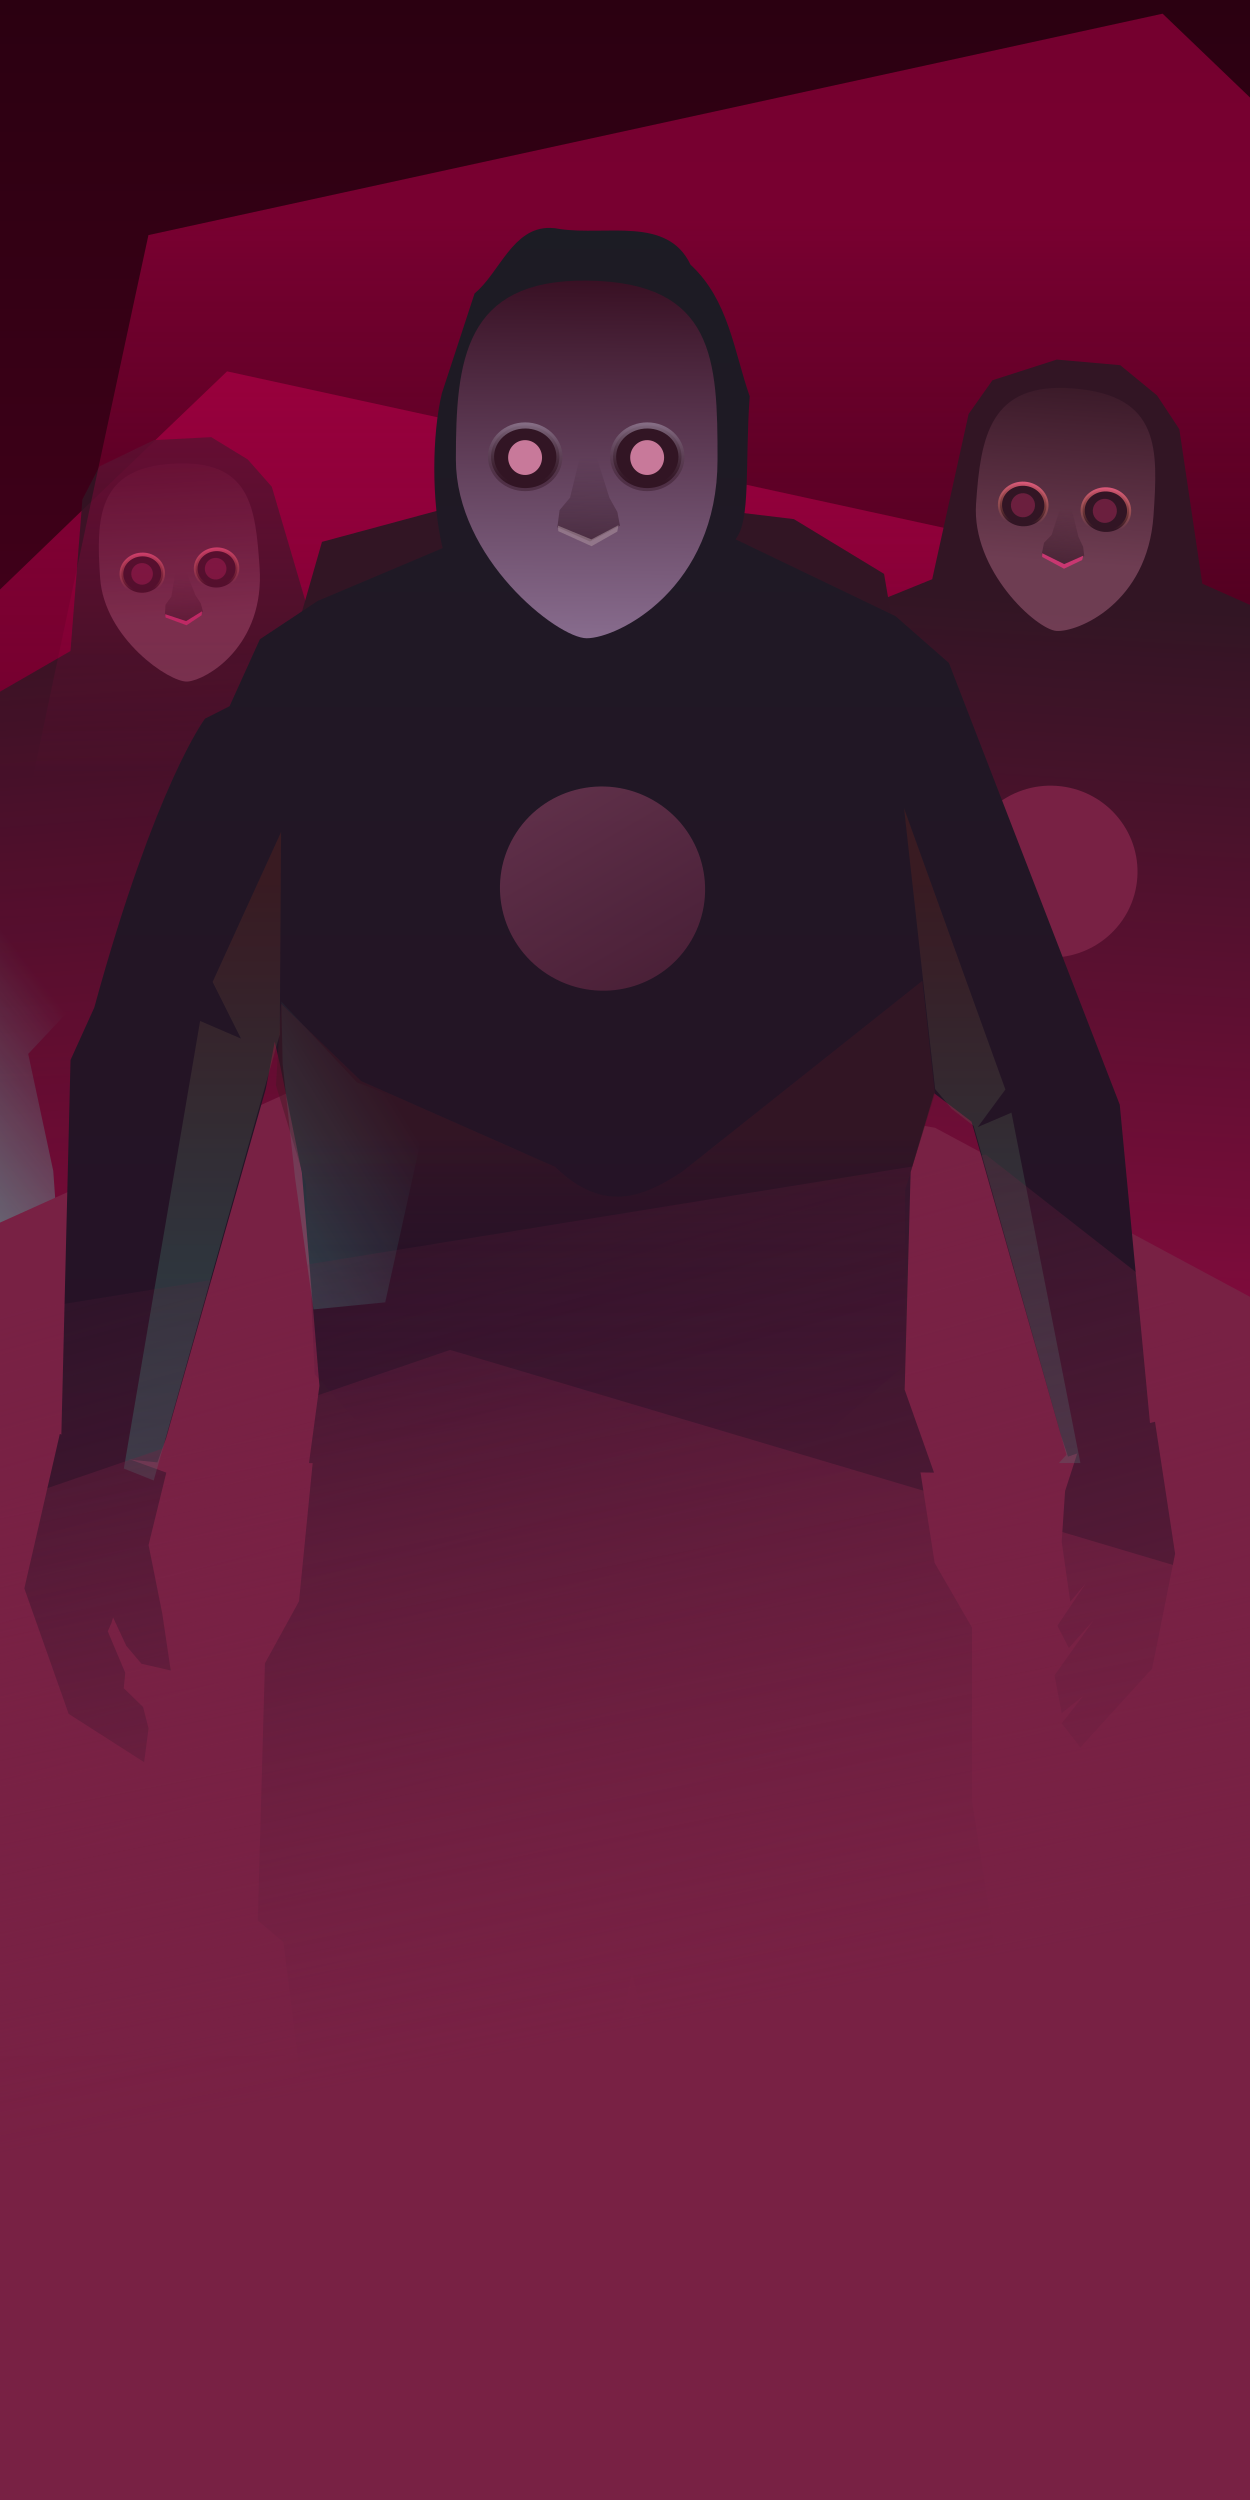
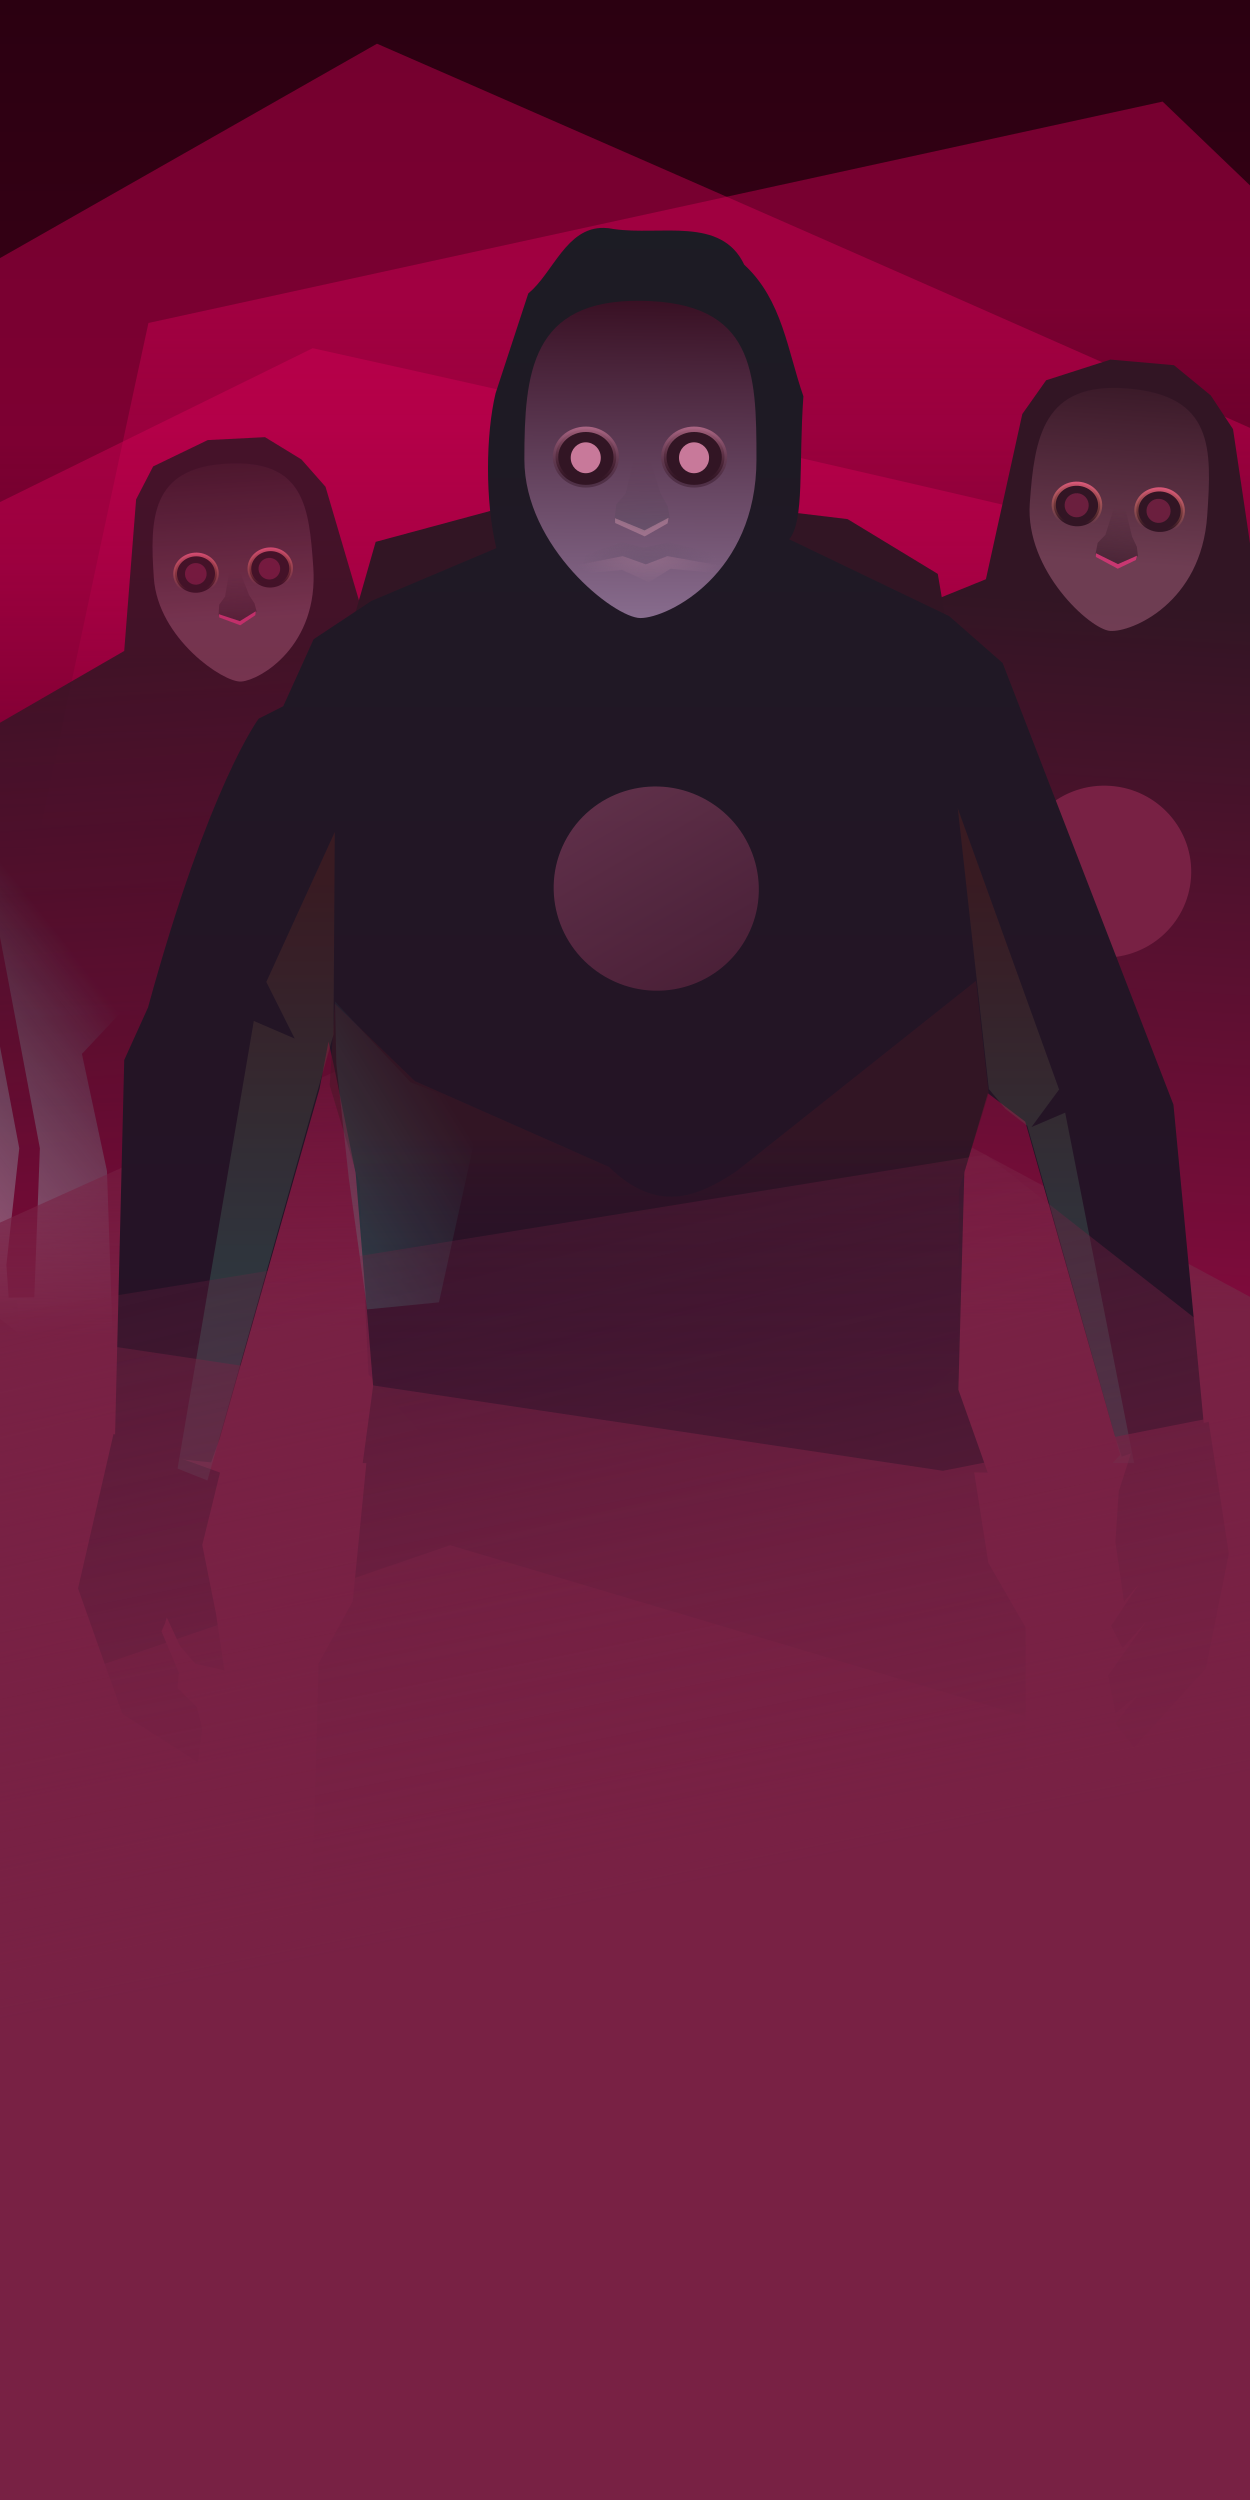
<svg xmlns="http://www.w3.org/2000/svg" xmlns:xlink="http://www.w3.org/1999/xlink" width="512" height="1024" viewBox="0 0 135.467 270.933" version="1.1" id="svg1">
  <defs id="defs1">
+     <linearGradient id="linearGradient96">
+       <stop style="stop-color:#67536c;stop-opacity:1" offset="0" id="stop95" />
+       <stop style="stop-color:#5b3851;stop-opacity:0" offset="1" id="stop96" />
+     </linearGradient>
+     <linearGradient id="linearGradient92">
+       <stop style="stop-color:#67536c;stop-opacity:1;" offset="0" id="stop93" />
+       <stop style="stop-color:#67536c;stop-opacity:0;" offset="1" id="stop94" />
+     </linearGradient>
+     <linearGradient id="linearGradient91">
+       <stop style="stop-color:#c08aa1;stop-opacity:1;" offset="0" id="stop91" />
+       <stop style="stop-color:#c08aa1;stop-opacity:0;" offset="1" id="stop92" />
+     </linearGradient>
+     <linearGradient id="linearGradient90">
+       <stop style="stop-color:#ff5599;stop-opacity:1" offset="0" id="stop89" />
+       <stop style="stop-color:#55ffdd;stop-opacity:0;" offset="1" id="stop90" />
+     </linearGradient>
+     <linearGradient id="linearGradient87">
+       <stop style="stop-color:#782144;stop-opacity:1;" offset="0" id="stop87" />
+       <stop style="stop-color:#782144;stop-opacity:0;" offset="1" id="stop88" />
+     </linearGradient>
    <linearGradient id="linearGradient73">
      <stop style="stop-color:#782144;stop-opacity:1" offset="0" id="stop72" />
      <stop style="stop-color:#782144;stop-opacity:0;" offset="1" id="stop73" />
    </linearGradient>
    <linearGradient id="linearGradient70">
      <stop style="stop-color:#782144;stop-opacity:1;" offset="0" id="stop70" />
      <stop style="stop-color:#782144;stop-opacity:0;" offset="1" id="stop71" />
    </linearGradient>
    <linearGradient id="linearGradient55">
      <stop style="stop-color:#d40055;stop-opacity:0.436;" offset="0" id="stop55" />
      <stop style="stop-color:#d40055;stop-opacity:0;" offset="1" id="stop56" />
    </linearGradient>
    <linearGradient id="linearGradient54">
      <stop style="stop-color:#de87aa;stop-opacity:1" offset="0" id="stop53" />
      <stop style="stop-color:#280b17;stop-opacity:1" offset="1" id="stop54" />
    </linearGradient>
    <linearGradient id="linearGradient49">
-       <stop style="stop-color:#a793ac;stop-opacity:1" offset="0" id="stop48" />
+       <stop style="stop-color:#de87aa;stop-opacity:1" offset="0" id="stop48" />
      <stop style="stop-color:#321524;stop-opacity:0.436" offset="1" id="stop49" />
    </linearGradient>
    <linearGradient id="linearGradient47">
      <stop style="stop-color:#8a6f91;stop-opacity:1" offset="0" id="stop46" />
      <stop style="stop-color:#2b0011;stop-opacity:1" offset="1" id="stop47" />
    </linearGradient>
    <linearGradient id="linearGradient16">
      <stop style="stop-color:#2b0011;stop-opacity:1;" offset="0" id="stop16" />
      <stop style="stop-color:#800033;stop-opacity:1" offset="1" id="stop17" />
    </linearGradient>
    <linearGradient xlink:href="#linearGradient65759" id="linearGradient65761" x1="1403.994" y1="639.142" x2="1406.738" y2="993.681" gradientUnits="userSpaceOnUse" />
    <linearGradient id="linearGradient65759">
      <stop style="stop-color:#321524;stop-opacity:1;" offset="0" id="stop65755" />
      <stop style="stop-color:#d40055;stop-opacity:1" offset="1" id="stop65757" />
    </linearGradient>
    <linearGradient xlink:href="#linearGradient54" id="linearGradient102339" x1="371.202" y1="166.685" x2="371.202" y2="152.775" gradientUnits="userSpaceOnUse" />
    <linearGradient id="linearGradient102337">
      <stop style="stop-color:#ff5599;stop-opacity:1" offset="0" id="stop102333" />
      <stop style="stop-color:#ff9955;stop-opacity:0;" offset="1" id="stop102335" />
    </linearGradient>
    <linearGradient xlink:href="#linearGradient102337" id="linearGradient104034" x1="366.451" y1="160.921" x2="366.386" y2="164.251" gradientUnits="userSpaceOnUse" />
    <linearGradient xlink:href="#linearGradient103045" id="linearGradient103047" x1="368.867" y1="169.672" x2="369.003" y2="163.686" gradientUnits="userSpaceOnUse" gradientTransform="translate(0,-0.5291667)" />
    <linearGradient id="linearGradient103045">
      <stop style="stop-color:#321524;stop-opacity:1;" offset="0" id="stop103041" />
      <stop style="stop-color:#321524;stop-opacity:0;" offset="1" id="stop103043" />
    </linearGradient>
    <linearGradient xlink:href="#linearGradient141946" id="linearGradient141948" x1="363.169" y1="204.729" x2="385.644" y2="189.25" gradientUnits="userSpaceOnUse" />
    <linearGradient id="linearGradient141946">
      <stop style="stop-color:#55ffdd;stop-opacity:1;" offset="0" id="stop141942" />
      <stop style="stop-color:#55ffdd;stop-opacity:0;" offset="1" id="stop141944" />
    </linearGradient>
    <linearGradient xlink:href="#linearGradient15010" id="linearGradient15012" x1="972.041" y1="345.375" x2="972.041" y2="749.174" gradientUnits="userSpaceOnUse" gradientTransform="matrix(0.826296,0,0,0.826296,333.5118,184.2951)" />
    <linearGradient id="linearGradient15010">
      <stop style="stop-color:#1c1c24;stop-opacity:1;" offset="0" id="stop15006" />
      <stop style="stop-color:#271126;stop-opacity:1" offset="1" id="stop15008" />
    </linearGradient>
    <linearGradient xlink:href="#linearGradient25985" id="linearGradient25987" x1="255.49" y1="170.547" x2="255.49" y2="197.171" gradientUnits="userSpaceOnUse" gradientTransform="matrix(0.826296,0,0,0.826296,88.24165,49.63591)" />
    <linearGradient id="linearGradient25985">
      <stop style="stop-color:#431624;stop-opacity:1" offset="0" id="stop25981" />
      <stop style="stop-color:#11002b;stop-opacity:0;" offset="1" id="stop25983" />
    </linearGradient>
    <linearGradient xlink:href="#linearGradient10993" id="linearGradient34342" x1="-285.017" y1="-0.154" x2="-308.159" y2="-13.478" gradientUnits="userSpaceOnUse" gradientTransform="matrix(0.826296,0,0,0.826296,-101.2375,1.134864)" />
    <linearGradient id="linearGradient10993">
      <stop style="stop-color:#d35f8d;stop-opacity:1" offset="0" id="stop10989" />
      <stop style="stop-color:#782144;stop-opacity:1" offset="1" id="stop10991" />
    </linearGradient>
    <linearGradient xlink:href="#linearGradient139659" id="linearGradient139661" x1="298.622" y1="212.509" x2="298.622" y2="172.614" gradientUnits="userSpaceOnUse" />
    <linearGradient id="linearGradient139659">
      <stop style="stop-color:#37c8ab;stop-opacity:1" offset="0" id="stop139655" />
      <stop style="stop-color:#78281b;stop-opacity:1" offset="1" id="stop139657" />
    </linearGradient>
    <linearGradient xlink:href="#linearGradient141946" id="linearGradient144039" x1="272.384" y1="199.36" x2="284.77" y2="191.713" gradientUnits="userSpaceOnUse" />
    <linearGradient xlink:href="#linearGradient139659" id="linearGradient5" gradientUnits="userSpaceOnUse" x1="298.622" y1="212.509" x2="298.622" y2="172.614" />
    <linearGradient xlink:href="#linearGradient139659" id="linearGradient6" gradientUnits="userSpaceOnUse" x1="298.622" y1="212.509" x2="298.622" y2="172.614" />
    <linearGradient xlink:href="#linearGradient16" id="linearGradient17" x1="67.733" y1="0" x2="67.733" y2="270.933" gradientUnits="userSpaceOnUse" />
    <linearGradient xlink:href="#linearGradient49" id="linearGradient104034-7" x1="366.451" y1="160.921" x2="366.386" y2="164.251" gradientUnits="userSpaceOnUse" />
-     <linearGradient xlink:href="#linearGradient103045" id="linearGradient103047-3" x1="368.867" y1="169.672" x2="369.003" y2="163.686" gradientUnits="userSpaceOnUse" gradientTransform="translate(0,-0.5291667)" />
+     <linearGradient xlink:href="#linearGradient96" id="linearGradient103047-3" x1="369.033" y1="167.541" x2="369.003" y2="163.686" gradientUnits="userSpaceOnUse" gradientTransform="translate(0,-0.5291667)" />
    <linearGradient xlink:href="#linearGradient47" id="linearGradient46" gradientUnits="userSpaceOnUse" x1="371.008" y1="171.529" x2="371.202" y2="152.775" />
-     <linearGradient xlink:href="#linearGradient55" id="linearGradient56" x1="34.523" y1="80.819" x2="34.523" y2="200.788" gradientUnits="userSpaceOnUse" gradientTransform="matrix(0.7853491,0,0,0.7853491,-4.331893,-5.899748)" />
-     <linearGradient xlink:href="#linearGradient55" id="linearGradient57" gradientUnits="userSpaceOnUse" gradientTransform="matrix(-1,0,0,1,162.8422,-57.2756)" x1="34.523" y1="80.819" x2="34.523" y2="141.68" />
-     <linearGradient xlink:href="#linearGradient73" id="linearGradient71" x1="89.911" y1="215.893" x2="69.676" y2="113.93" gradientUnits="userSpaceOnUse" />
-     <linearGradient xlink:href="#linearGradient70" id="linearGradient72" gradientUnits="userSpaceOnUse" x1="113.02" y1="236.219" x2="77.415" y2="106.187" />
+     <linearGradient xlink:href="#linearGradient55" id="linearGradient57" gradientUnits="userSpaceOnUse" gradientTransform="matrix(-1,0,0,1,162.8422,-47.7506)" x1="34.523" y1="80.819" x2="34.523" y2="141.68" />
+     <linearGradient xlink:href="#linearGradient73" id="linearGradient71" x1="89.911" y1="215.893" x2="66.58" y2="98.449" gradientUnits="userSpaceOnUse" />
+     <linearGradient xlink:href="#linearGradient70" id="linearGradient72" gradientUnits="userSpaceOnUse" x1="113.02" y1="236.219" x2="76.641" y2="86.737" />
    <linearGradient xlink:href="#linearGradient65759" id="linearGradient80" gradientUnits="userSpaceOnUse" x1="1403.994" y1="639.142" x2="1406.738" y2="993.681" />
    <linearGradient xlink:href="#linearGradient54" id="linearGradient81" gradientUnits="userSpaceOnUse" x1="371.202" y1="166.685" x2="371.202" y2="152.775" />
    <linearGradient xlink:href="#linearGradient102337" id="linearGradient82" gradientUnits="userSpaceOnUse" x1="366.451" y1="160.921" x2="366.386" y2="164.251" />
    <linearGradient xlink:href="#linearGradient103045" id="linearGradient83" gradientUnits="userSpaceOnUse" gradientTransform="translate(0,-0.5291667)" x1="368.867" y1="169.672" x2="369.003" y2="163.686" />
-     <linearGradient xlink:href="#linearGradient141946" id="linearGradient84" gradientUnits="userSpaceOnUse" x1="363.169" y1="204.729" x2="385.644" y2="189.25" />
+     <linearGradient xlink:href="#linearGradient90" id="linearGradient84" gradientUnits="userSpaceOnUse" x1="363.169" y1="204.729" x2="385.644" y2="189.25" />
+     <linearGradient xlink:href="#linearGradient55" id="linearGradient85" gradientUnits="userSpaceOnUse" gradientTransform="matrix(-1,0,0,1,108.6607,-33.12329)" x1="34.523" y1="80.819" x2="34.523" y2="141.68" />
+     <linearGradient xlink:href="#linearGradient55" id="linearGradient86" gradientUnits="userSpaceOnUse" gradientTransform="matrix(-1,0,0,1,131.8808,-21.02255)" x1="34.523" y1="80.819" x2="34.523" y2="141.68" />
+     <linearGradient xlink:href="#linearGradient87" id="linearGradient88" x1="68.113" y1="143.612" x2="67.354" y2="104.912" gradientUnits="userSpaceOnUse" />
+     <radialGradient xlink:href="#linearGradient91" id="radialGradient92" cx="369.195" cy="165.98" fx="369.195" fy="165.98" r="2.811" gradientTransform="matrix(1.310468,0.02893689,-0.01019222,0.4615761,-112.9111,80.77272)" gradientUnits="userSpaceOnUse" />
+     <radialGradient xlink:href="#linearGradient92" id="radialGradient94" cx="369.089" cy="171.089" fx="369.089" fy="171.089" r="3.451" gradientTransform="matrix(0.9993885,-0.03496645,0.01628103,0.4653337,-2.559795,101.6711)" gradientUnits="userSpaceOnUse" />
+     <linearGradient xlink:href="#linearGradient73" id="linearGradient97" gradientUnits="userSpaceOnUse" x1="89.911" y1="215.893" x2="66.58" y2="98.449" gradientTransform="translate(0,-14.45746)" />
  </defs>
  <g id="layer1">
    <rect style="fill:url(#linearGradient17);stroke-width:0.529;stroke-miterlimit:0" id="rect15" width="135.467" height="270.933" x="0" y="0" />
-     <path id="path55" style="opacity:1;fill:url(#linearGradient56);stroke:none;stroke-width:0.416;stroke-miterlimit:0" d="m 24.606,40.245 c 0,0 -12.983,12.417 -24.606,23.643 V 151.209 c 35.815,1.281 128.854,4.632 130.374,5.139 1.825,0.608 -19.452,-97.259 -19.452,-97.259 z" />
-     <g id="g80" style="display:inline;opacity:0.846" transform="matrix(1.732591,-0.1215836,0.1215836,1.732591,-693.1869,-182.9339)">
-       <path id="path74" style="display:inline;opacity:1;mix-blend-mode:normal;fill:url(#linearGradient80);fill-opacity:1;stroke:none;stroke-width:1.441;stroke-miterlimit:4;stroke-dasharray:none;stroke-opacity:1;stop-color:#000000" d="m 1389.55,580.982 -15.133,6.038 -5.181,8.521 -6.038,40.387 -35.555,17.34 -16.855,55.822 -0.857,-3.832 -6.986,51.98 -2.752,51.262 28.316,-0.865 0.762,0.012 136.74,-0.926 3.07,-21.898 6.795,22.301 h 20.611 l -2.375,-39.553 -11.066,-80.111 0.168,-4.396 -16.299,-36.422 -38.6,-14.104 -8.086,-36.827 -5.93,-7.764 -9.356,-6.666 z" transform="matrix(0.2322785,0,0,0.2322785,75.65636,26.11849)" />
+     <path id="path84" style="opacity:1;fill:url(#linearGradient85);stroke:none;stroke-width:0.529;stroke-miterlimit:0" d="M 40.856 4.737 L 0 27.968 L 0 170.732 C 26.28 169.726 55.262 168.659 81.285 167.719 L 135.467 108.727 L 135.467 46.372 C 95.611 28.615 40.856 4.737 40.856 4.737 z " />
+     <path id="path56" style="opacity:1;fill:url(#linearGradient57);stroke:none;stroke-width:0.529;stroke-miterlimit:0" d="M 125.995,11.007 16.087,35.001 c 0,0 -8.913,41.061 -16.087,75.948 v 47.37 c 25.787,-1.239 87.678,-3.503 135.467,-5.228 V 20.092 c -2.8,-2.679 -9.471,-9.085 -9.471,-9.085 z" />
+     <path id="path85" style="opacity:1;fill:url(#linearGradient86);stroke:none;stroke-width:0.529;stroke-miterlimit:0" d="M 33.888 37.735 L 0 54.41 L 0 183.731 C 30.163 182.524 70.635 181.043 104.505 179.82 L 135.467 107.657 L 135.467 61.12 C 102.308 52.86 33.888 37.735 33.888 37.735 z " />
+     <g id="g80" style="display:inline;opacity:0.846" transform="matrix(1.732591,-0.1215836,0.1215836,1.732591,-687.366,-182.9339)">
+       <path id="path74" style="display:inline;opacity:1;mix-blend-mode:normal;fill:url(#linearGradient80);fill-opacity:1;stroke:none;stroke-width:1.441;stroke-miterlimit:4;stroke-dasharray:none;stroke-opacity:1;stop-color:#000000" d="m 1389.55,580.982 -15.133,6.038 -5.181,8.521 -6.038,40.387 -35.555,17.34 -16.855,55.822 -0.857,-3.832 -6.986,51.98 -2.752,51.262 22.071,-0.674 1.655,65.231 0.762,0.012 136.74,-0.926 7.661,-87.32 6.795,22.301 h 20.611 l -2.375,-39.553 -11.066,-80.111 0.168,-4.396 -16.299,-36.422 -38.6,-14.104 -8.086,-36.827 -5.93,-7.764 -9.356,-6.666 z" transform="matrix(0.2322785,0,0,0.2322785,75.65636,26.11849)" />
      <g id="g79" style="display:inline;opacity:1;mix-blend-mode:normal" transform="matrix(0.8779028,0,0,0.8779028,75.65635,26.11849)">
        <g id="g78">
          <path id="path75" style="opacity:0.351;fill:url(#linearGradient81);fill-opacity:1;stroke-width:0.139;stop-color:#000000" d="m 374.502,163.244 c 0,5.614 -4.321,7.763 -5.679,7.763 -1.272,0 -5.679,-3.475 -5.679,-7.763 0,-4.287 0.349,-7.817 5.679,-7.763 5.59,0.057 5.679,3.475 5.679,7.763 z" />
          <ellipse style="opacity:1;fill:#321524;fill-opacity:1;stroke:url(#linearGradient82);stroke-width:0.265;stroke-miterlimit:4;stroke-dasharray:none;stroke-opacity:1;stop-color:#000000" id="ellipse75" cx="366.154" cy="163.129" rx="1.485" ry="1.36" />
          <path style="font-variation-settings:normal;opacity:1;vector-effect:none;fill:url(#linearGradient83);fill-opacity:1;stroke:none;stroke-width:0.277;stroke-linecap:butt;stroke-linejoin:miter;stroke-miterlimit:4;stroke-dasharray:none;stroke-dashoffset:0;stroke-opacity:1;-inkscape-stroke:none;stop-color:#000000;stop-opacity:1" d="m 367.645,165.445 0.455,-0.542 0.745,-3.053 0.964,3.06 0.345,0.617 0.112,0.591 -1.302,0.689 -1.415,-0.619 z" id="path76" />
          <path style="font-variation-settings:normal;opacity:1;vector-effect:none;fill:#c83771;fill-opacity:1;stroke:none;stroke-width:0.277;stroke-linecap:butt;stroke-linejoin:miter;stroke-miterlimit:4;stroke-dasharray:none;stroke-dashoffset:0;stroke-opacity:1;-inkscape-stroke:none;stop-color:#000000;stop-opacity:1" d="m 367.576,166.119 1.449,0.597 1.177,-0.618 -0.051,0.277 -1.119,0.636 -1.443,-0.654 z" id="path77" />
          <use x="0" y="0" xlink:href="#path64647" id="use77" transform="translate(5.291667)" width="100%" height="100%" />
          <circle style="opacity:0.806;fill:#782144;fill-opacity:1;stroke:none;stroke-width:0.312;stroke-miterlimit:0" id="circle77" cx="366.139" cy="163.146" r="0.77" />
          <circle style="opacity:0.806;fill:#782144;fill-opacity:1;stroke:none;stroke-width:0.312;stroke-miterlimit:0" id="circle78" cx="371.38" cy="163.146" r="0.77" />
        </g>
      </g>
      <ellipse style="display:inline;opacity:1;mix-blend-mode:normal;fill:#782144;fill-opacity:1;stroke-width:1.206" id="ellipse79" cx="369.51" cy="186.368" rx="5.543" ry="5.49" transform="matrix(0.8779028,0,0,0.8779028,75.65635,26.11849)" />
-       <path style="font-variation-settings:normal;opacity:1;fill:url(#linearGradient84);fill-opacity:1;stroke:none;stroke-width:0.265;stroke-linecap:butt;stroke-linejoin:miter;stroke-miterlimit:4;stroke-dasharray:none;stroke-dashoffset:0;stroke-opacity:1;stop-color:#000000;stop-opacity:1" d="m 378.054,212.996 0.415,-12.694 1.484,-10.693 2.695,6.67 0.946,8.047 -1.311,7.199 v 2.051 l 1.596,0.093 0.998,-9.254 -1.832,-15.664 -1.284,-2.628 2.51,-8.397 4.76,-2.623 1.825,6.466 0.08,14.356 -3.03,2.801 1.048,7.398 v 7.159 c 0,0 -2.76,1.985 -10.9,-0.287 z" id="path79" />
+       <path style="font-variation-settings:normal;opacity:1;fill:url(#linearGradient84);fill-opacity:1;stroke:none;stroke-width:0.265;stroke-linecap:butt;stroke-linejoin:miter;stroke-miterlimit:4;stroke-dasharray:none;stroke-dashoffset:0;stroke-opacity:1;stop-color:#000000;stop-opacity:1" d="m 378.054,212.996 0.415,-12.694 1.484,-10.693 2.695,6.67 0.946,8.047 -1.311,7.199 v 2.051 l 1.596,0.093 0.998,-9.254 -1.832,-15.664 -1.284,-2.628 2.51,-8.397 4.76,-2.623 1.825,6.466 0.08,14.356 -3.03,2.801 1.048,7.398 -0.776,21.4 c 0,0 -1.984,-12.256 -10.124,-14.528 z" id="path79" />
    </g>
-     <path id="path56" style="opacity:1;fill:url(#linearGradient57);stroke:none;stroke-width:0.529;stroke-miterlimit:0" d="M 125.995 1.482 L 16.087 25.476 C 16.087 25.476 7.174 66.537 0 101.425 L 0 148.795 C 25.787 147.556 87.678 145.292 135.467 143.567 L 135.467 10.567 C 132.667 7.887 125.995 1.482 125.995 1.482 z " />
-     <g id="g1" style="display:inline" transform="matrix(1.928452,0.1323601,-0.1323601,1.928452,-632.4947,-324.3776)">
-       <path id="path61361" style="display:inline;opacity:1;mix-blend-mode:normal;fill:url(#linearGradient65761);fill-opacity:1;stroke:none;stroke-width:1.441;stroke-miterlimit:4;stroke-dasharray:none;stroke-opacity:1;stop-color:#000000" d="m 1389.55,580.982 -15.133,6.038 -5.181,8.521 -6.038,40.387 -35.555,17.34 -16.855,55.822 -0.857,-3.832 -6.986,51.98 -2.752,51.262 28.316,-0.865 0.762,0.012 136.74,-0.926 3.07,-21.898 6.795,22.301 h 20.611 l -2.375,-39.553 -11.066,-80.111 0.168,-4.396 -16.299,-36.422 -38.6,-14.104 -8.086,-36.827 -5.93,-7.764 -9.356,-6.666 z" transform="matrix(0.2322785,0,0,0.2322785,75.65636,26.11849)" />
+     <g id="g1" style="display:inline" transform="matrix(1.928452,0.1323601,-0.1323601,1.928452,-626.6739,-324.3776)">
+       <path id="path61361" style="display:inline;opacity:1;mix-blend-mode:normal;fill:url(#linearGradient65761);fill-opacity:1;stroke:none;stroke-width:1.441;stroke-miterlimit:4;stroke-dasharray:none;stroke-opacity:1;stop-color:#000000" d="m 1389.55,580.982 -15.133,6.038 -5.181,8.521 -6.038,40.387 -35.555,17.34 -16.855,55.822 -0.857,-3.832 -6.986,51.98 -2.752,51.262 28.316,-0.865 6.411,82.318 136.74,-0.926 -2.579,-104.204 6.795,22.301 20.611,0 -2.375,-39.553 -11.066,-80.111 0.168,-4.396 -16.299,-36.422 -38.6,-14.104 -8.086,-36.827 -5.93,-7.764 -9.356,-6.666 z" transform="matrix(0.2322785,0,0,0.2322785,75.65636,26.11849)" />
      <g id="g71983" style="display:inline;opacity:1;mix-blend-mode:normal" transform="matrix(0.8779028,0,0,0.8779028,75.65635,26.11849)">
        <g id="g101571">
          <path id="path64021" style="opacity:0.351;fill:url(#linearGradient102339);fill-opacity:1;stroke-width:0.139;stop-color:#000000" d="m 374.502,163.244 c 0,5.614 -4.321,7.763 -5.679,7.763 -1.272,0 -5.679,-3.475 -5.679,-7.763 0,-4.287 0.349,-7.817 5.679,-7.763 5.59,0.057 5.679,3.475 5.679,7.763 z" />
          <ellipse style="opacity:1;fill:#321524;fill-opacity:1;stroke:url(#linearGradient104034);stroke-width:0.265;stroke-miterlimit:4;stroke-dasharray:none;stroke-opacity:1;stop-color:#000000" id="path64647" cx="366.154" cy="163.129" rx="1.485" ry="1.36" />
          <path style="font-variation-settings:normal;opacity:1;vector-effect:none;fill:url(#linearGradient103047);fill-opacity:1;stroke:none;stroke-width:0.277;stroke-linecap:butt;stroke-linejoin:miter;stroke-miterlimit:4;stroke-dasharray:none;stroke-dashoffset:0;stroke-opacity:1;-inkscape-stroke:none;stop-color:#000000;stop-opacity:1" d="m 367.645,165.445 0.455,-0.542 0.745,-3.053 0.964,3.06 0.345,0.617 0.112,0.591 -1.302,0.689 -1.415,-0.619 z" id="path102661" />
          <path style="font-variation-settings:normal;opacity:1;vector-effect:none;fill:#c83771;fill-opacity:1;stroke:none;stroke-width:0.277;stroke-linecap:butt;stroke-linejoin:miter;stroke-miterlimit:4;stroke-dasharray:none;stroke-dashoffset:0;stroke-opacity:1;-inkscape-stroke:none;stop-color:#000000;stop-opacity:1" d="m 367.576,166.119 1.449,0.597 1.177,-0.618 -0.051,0.277 -1.119,0.636 -1.443,-0.654 z" id="path103694" />
          <use x="0" y="0" xlink:href="#path64647" id="use104026" transform="translate(5.291667)" width="100%" height="100%" />
          <circle style="opacity:0.806;fill:#782144;fill-opacity:1;stroke:none;stroke-width:0.312;stroke-miterlimit:0" id="path73" cx="366.139" cy="163.146" r="0.77" />
          <circle style="opacity:0.806;fill:#782144;fill-opacity:1;stroke:none;stroke-width:0.312;stroke-miterlimit:0" id="circle73" cx="371.38" cy="163.146" r="0.77" />
        </g>
      </g>
      <ellipse style="display:inline;opacity:1;mix-blend-mode:normal;fill:#782144;fill-opacity:1;stroke-width:1.206" id="path18572" cx="369.51" cy="186.368" rx="5.543" ry="5.49" transform="matrix(0.8779028,0,0,0.8779028,75.65635,26.11849)" />
      <path style="font-variation-settings:normal;opacity:1;fill:url(#linearGradient141948);fill-opacity:1;stroke:none;stroke-width:0.265;stroke-linecap:butt;stroke-linejoin:miter;stroke-miterlimit:4;stroke-dasharray:none;stroke-dashoffset:0;stroke-opacity:1;stop-color:#000000;stop-opacity:1" d="m 378.054,212.996 0.415,-12.694 1.484,-10.693 2.695,6.67 0.946,8.047 -1.311,7.199 v 2.051 l 1.596,0.093 0.998,-9.254 -1.832,-15.664 -1.284,-2.628 2.51,-8.397 4.76,-2.623 1.825,6.466 0.08,14.356 -3.03,2.801 1.048,7.398 v 7.159 c 0,0 -2.76,1.985 -10.9,-0.287 z" id="path141775" />
    </g>
-     <path style="opacity:1;fill:#782144;fill-opacity:1;stroke:none;stroke-width:0.529;stroke-miterlimit:0" d="m 0,222.779 v -90.283 l 44.513,-20.062 56.814,9.783 34.139,18.324 0,82.238 z" id="path69" />
-     <g id="g2" style="display:inline" transform="matrix(1.54533,0,0,1.54533,-393.7278,-171.276)">
+     <path style="opacity:1;fill:url(#linearGradient88);fill-opacity:1;stroke:none;stroke-width:0.529;stroke-miterlimit:0" d="m 0,222.779 v -90.283 l 44.513,-20.062 56.814,9.783 34.139,18.324 0,82.238 z" id="path69" />
+     <g id="g2" style="display:inline" transform="matrix(1.54533,0,0,1.54533,-387.907,-171.276)">
      <path style="opacity:1;fill:#321524;fill-opacity:1;stroke:none;stroke-width:0.529;stroke-miterlimit:4;stroke-dasharray:none;stroke-opacity:1;stop-color:#000000" d="m 275.67,154.755 1.696,-5.921 14.29,-3.857 18.805,2.263 6.324,3.841 1.621,9.51 -24.105,-0.649 z" id="path64517" />
      <path style="opacity:1;fill:#271126;fill-opacity:1;stroke:none;stroke-width:0.444;stroke-miterlimit:0" d="m 258.98,211.399 -2.488,10.831 3.111,8.8 5.29,3.384 0.311,-2.369 -0.382,-1.494 -1.359,-1.325 0.108,-1.073 -1.227,-2.913 0.255,-0.58 0.115,-0.399 0.928,1.995 1.067,1.259 2.051,0.47 -0.598,-4.011 -0.958,-4.789 1.245,-5.077 z" id="path66" />
      <path id="path8012" style="opacity:1;fill:url(#linearGradient15012);fill-opacity:1;stroke-width:0.905;stop-color:#000000" d="m 1108.76,479.305 c -9.954,-0.153 -13.385,11.934 -20.002,17.383 l -8.668,26.461 c -2.604,10.873 -2.822,28.549 0.201,41.037 l -33.115,13.996 -15.318,10.15 -8.045,17.758 -6.504,3.287 c 0,0 -13.158,17.408 -29.352,76.59 l -6.297,13.898 -2.546,104.07 25.57,2.588 2.309,-6.387 26.438,-92.645 2.369,-12.49 1.465,6.488 5.734,28.332 4.633,56.428 -2.764,20.454 165.672,2.53 -7.781,-21.99 1.582,-57.682 6.231,-20.885 9.9,7.52 23.627,82.842 1.949,5.96 21.858,-7.607 -8.141,-85.697 -45.277,-117.059 -14.141,-12.404 -42.438,-20.391 c 4.118,-4.89 2.482,-19.635 3.772,-37.898 -4.184,-11.946 -5.548,-25.53 -15.682,-34.877 -6.081,-12.886 -22.195,-7.645 -34.56,-9.449 -0.943,-0.2 -1.834,-0.3 -2.678,-0.312 z" transform="scale(0.2645833)" />
      <path style="opacity:0.451;fill:url(#linearGradient25987);fill-opacity:1;stroke-width:0.229;stop-color:#000000" d="m 276.238,193.875 -2.101,-6.926 0.359,-5.725 5.624,5.428 13.584,6.005 c 3.446,3.335 6.222,2.11 8.919,0.347 l 16.846,-13.388 0.887,7.921 -2.094,6.756 -0.01,12.259 -10.449,9.084 -24.212,-0.884 -6.734,-7.54 z" id="path25946" />
      <ellipse style="opacity:0.345;fill:#0b0b28;fill-opacity:0;stroke-width:0.229;stop-color:#000000" id="path25257" cx="296.605" cy="173.073" rx="5.7" ry="5.591" />
      <ellipse style="opacity:0.345;fill:url(#linearGradient34342);fill-opacity:1;stroke-width:0.239;stop-color:#000000" id="path25259" transform="rotate(-150)" ry="7.145" rx="7.209" cy="-1.433" cx="-343.821" />
-       <path id="path67" style="opacity:1;fill:#271126;fill-opacity:1;stroke:none;stroke-width:0.342;stroke-miterlimit:0" d="M 296.974 209.506 L 276.786 212.694 L 275.755 223.132 L 273.365 227.481 L 272.864 245.512 L 274.659 247.03 L 276.432 261.214 L 296.62 261.568 L 299.098 249.173 L 301.932 260.506 L 326.724 261.214 L 322.929 236.998 C 322.93 236.998 322.951 236.997 322.951 236.997 L 322.951 224.976 L 320.334 220.441 L 319.287 213.756 L 296.974 209.506 z " />
+       <path id="path67" style="opacity:1;fill:#271126;fill-opacity:1;stroke:none;stroke-width:0.342;stroke-miterlimit:0" d="m 296.974,209.506 -20.188,3.188 -1.031,10.439 -2.39,4.348 -0.501,18.031 1.795,1.519 1.773,14.183 20.188,0.354 2.478,-12.395 2.834,11.333 24.791,0.708 -3.795,-24.215 c 10e-4,-7e-5 0.022,-10e-4 0.022,-10e-4 v -12.021 l -2.617,-4.536 -1.048,-6.685 z" />
      <path style="opacity:1;fill:#271126;fill-opacity:1;stroke:none;stroke-width:0.425;stroke-miterlimit:0" d="m 335.786,210.543 1.41,9.254 -1.611,8.052 -5.035,5.528 -1.309,-1.682 1.51,-1.923 -1.51,1.202 -0.503,-2.644 2.719,-3.846 -1.712,1.923 -0.806,-1.562 2.014,-3.005 -1.108,1.322 -0.604,-4.206 0.238,-3.551 1.161,-3.598 z" id="path68" />
      <g id="g139634" style="fill:url(#linearGradient139661);fill-opacity:1">
        <path style="opacity:0.263;fill:url(#linearGradient5);fill-opacity:1;stroke-width:0.229;stop-color:#000000" d="m 263.47,213.825 5.349,-31.389 2.868,1.235 -1.991,-3.975 4.802,-10.515 -0.094,14.21 -8.838,31.27 z" id="path29717" />
        <path style="opacity:0.263;fill:url(#linearGradient6);fill-opacity:1;stroke-width:0.229;stop-color:#000000" d="m 318.188,167.526 2.178,19.684 1.163,1.39 1.534,1.187 6.515,23.072 -0.535,0.58 h 1.511 l -4.835,-24.575 -2.363,1.01 1.937,-2.632 z" id="path34426" />
      </g>
      <path style="font-variation-settings:normal;opacity:0.208;fill:url(#linearGradient144039);fill-opacity:1;stroke:none;stroke-width:0.265;stroke-linecap:butt;stroke-linejoin:miter;stroke-miterlimit:4;stroke-dasharray:none;stroke-dashoffset:0;stroke-opacity:1;stop-color:#000000;stop-opacity:1" d="m 276.769,202.661 5.033,-0.495 2.968,-13.512 -4.954,-1.915 -5.3,-5.661 0.091,4.358 0.871,8.01 z" id="path143998" />
-       <g id="g71983-1" style="display:inline;opacity:1;mix-blend-mode:normal" transform="matrix(1.615567,0,0,1.615567,-299.9271,-120.6781)">
+       <g id="g71983-1" style="display:inline;opacity:1;mix-blend-mode:normal" transform="matrix(1.433069,0,0,1.433069,-232.6177,-90.88657)">
        <g id="g101571-9">
          <path id="path64021-4" style="opacity:1;fill:url(#linearGradient46);fill-opacity:1;stroke-width:0.139;stop-color:#000000" d="m 374.502,163.244 c 0,5.614 -4.321,7.763 -5.679,7.763 -1.272,0 -5.679,-3.475 -5.679,-7.763 0,-4.287 0.349,-7.817 5.679,-7.763 5.59,0.057 5.679,3.475 5.679,7.763 z" />
          <g id="g54">
            <ellipse style="opacity:1;fill:#321524;fill-opacity:1;stroke:url(#linearGradient104034-7);stroke-width:0.265;stroke-miterlimit:4;stroke-dasharray:none;stroke-opacity:1;stop-color:#000000" id="path64647-7" cx="366.154" cy="163.129" rx="1.485" ry="1.36" />
            <ellipse style="display:inline;opacity:0.874;fill:#de87aa;stroke:none;stroke-width:0.199;stroke-miterlimit:0" id="path54" cx="366.148" cy="163.163" rx="0.736" ry="0.756" />
          </g>
          <path style="font-variation-settings:normal;opacity:1;vector-effect:none;fill:url(#linearGradient103047-3);fill-opacity:1;stroke:none;stroke-width:0.277;stroke-linecap:butt;stroke-linejoin:miter;stroke-miterlimit:4;stroke-dasharray:none;stroke-dashoffset:0;stroke-opacity:1;-inkscape-stroke:none;stop-color:#000000;stop-opacity:1" d="m 367.645,165.445 0.455,-0.542 0.745,-3.053 0.964,3.06 0.345,0.617 0.112,0.591 -1.302,0.689 -1.415,-0.619 z" id="path102661-8" />
-           <path style="font-variation-settings:normal;opacity:0.554;vector-effect:none;fill:#ac939d;fill-opacity:1;stroke:none;stroke-width:0.277;stroke-linecap:butt;stroke-linejoin:miter;stroke-miterlimit:4;stroke-dasharray:none;stroke-dashoffset:0;stroke-opacity:1;-inkscape-stroke:none;stop-color:#000000;stop-opacity:1" d="m 367.576,166.119 1.449,0.597 1.177,-0.618 -0.051,0.277 -1.119,0.636 -1.443,-0.654 z" id="path103694-4" />
+           <path style="font-variation-settings:normal;opacity:0.554;vector-effect:none;fill:#c08aa1;fill-opacity:1;stroke:none;stroke-width:0.277;stroke-linecap:butt;stroke-linejoin:miter;stroke-miterlimit:4;stroke-dasharray:none;stroke-dashoffset:0;stroke-opacity:1;-inkscape-stroke:none;stop-color:#000000;stop-opacity:1" d="m 367.576,166.119 1.449,0.597 1.177,-0.618 -0.051,0.277 -1.119,0.636 -1.443,-0.654 z" id="path103694-4" />
          <use x="0" y="0" xlink:href="#g54" id="use54" transform="translate(5.298906)" />
        </g>
+         <path style="opacity:0.309;fill:url(#radialGradient92);stroke:none;stroke-width:0.313;stroke-miterlimit:0" d="m 365.445,168.46 2.511,-0.486 1.134,0.405 1.053,-0.405 2.672,0.486 -0.427,0.334 -2.09,-0.2 -1.059,0.659 -1.317,-0.601 -2.119,0.2 z" id="path90" />
+         <path style="opacity:0.506;fill:url(#radialGradient94);stroke:none;stroke-width:0.239;stroke-miterlimit:0" d="m 365.976,168.389 0.175,-0.481 1.747,-0.612 1.092,0.262 1.223,-0.262 2.665,0.655 -0.065,0.507 -2.672,-0.486 -1.053,0.405 -1.134,-0.405 z" id="path92" />
      </g>
    </g>
  </g>
  <g id="layer2">
    <path style="opacity:1;fill:url(#linearGradient72);fill-opacity:1;stroke:none;stroke-width:0.529;stroke-miterlimit:0" d="m -3.082,142.929 109.908,-17.802 35.605,27.863 2.322,118.834 -150.93,3.096 z" id="path71" />
-     <path style="opacity:1;fill:url(#linearGradient71);stroke:none;stroke-width:0.529;stroke-miterlimit:0" d="m -3.082,164.096 51.858,-17.802 93.655,27.863 2.322,97.668 -150.93,3.096 z" id="path70" />
+     <path style="opacity:1;fill:url(#linearGradient71);stroke:none;stroke-width:0.529;stroke-miterlimit:0" d="m -3.082,185.262 51.858,-17.802 93.655,27.863 2.322,76.501 -150.93,3.096 z" id="path70" />
+     <path style="opacity:1;fill:url(#linearGradient97);stroke:none;stroke-width:0.529;stroke-miterlimit:0" d="m -13.143,142.121 115.324,17.274 51.085,-10.063 -8.514,108.034 -150.93,3.096 z" id="path96" />
  </g>
</svg>
